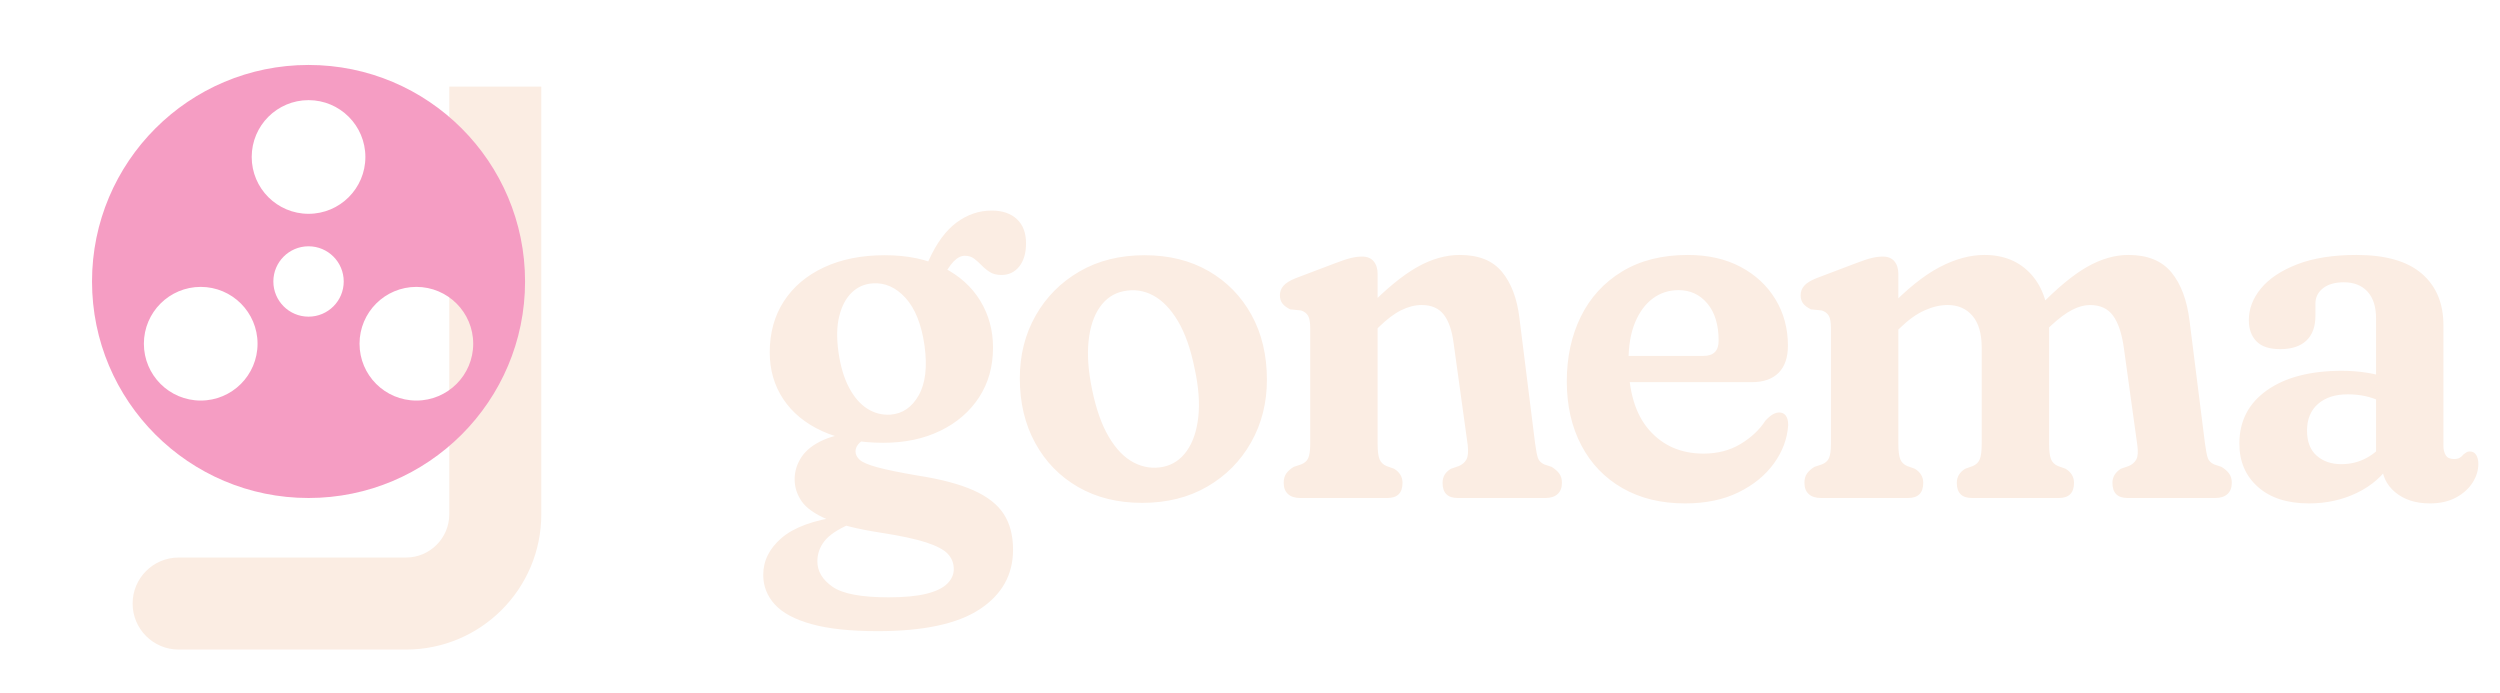
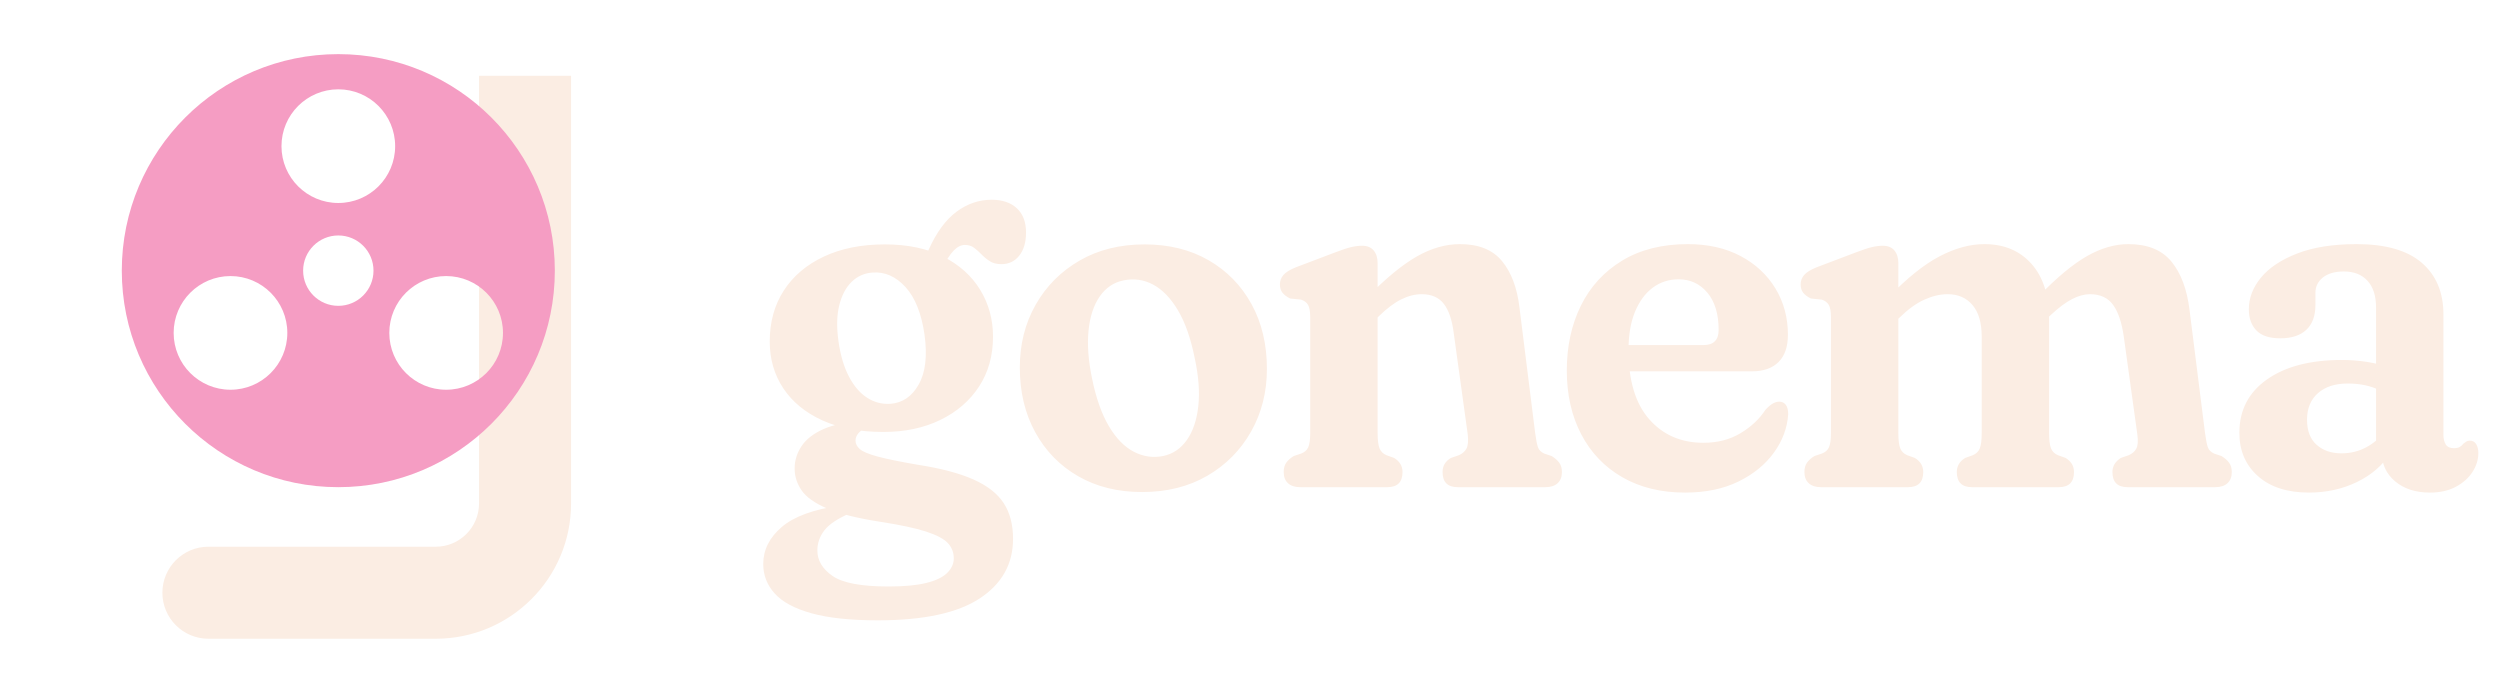
<svg xmlns="http://www.w3.org/2000/svg" viewBox="0 0 923.7 256" width="923.7" height="256" role="img" aria-labelledby="t">
  <g id="symbol">
-     <path fill="#FBEDE3" d="M166 32 H200 V190 A50 50 0 0 1 150 240 H66 A17.0 17.0 0 0 1 66 206 H150 A16 16 0 0 0 166 190 Z" />
-     <path fill="#F59DC3" fill-rule="evenodd" d="M34 104 A80 80 0 1 1 194 104 A80 80 0 1 1 34 104 Z M101 104 A13 13 0 1 0 127 104 A13 13 0 1 0 101 104 Z M93 58 A21 21 0 1 0 135 58 A21 21 0 1 0 93 58 Z M132.84 127 A21 21 0 1 0 174.84 127 A21 21 0 1 0 132.84 127 Z M53.16 127 A21 21 0 1 0 95.16 127 A21 21 0 1 0 53.16 127 Z" />
+     <path fill="#FBEDE3" d="M177 28 H211 V186 A50 50 0 0 1 161 236 H77 A17.0 17.0 0 0 1 77 202 H161 A16 16 0 0 0 177 186 Z" />
+     <path fill="#F59DC3" fill-rule="evenodd" d="M45 100 A80 80 0 1 1 205 100 A80 80 0 1 1 45 100 Z M112 100 A13 13 0 1 0 138 100 A13 13 0 1 0 112 100 Z M104 54 A21 21 0 1 0 146 54 A21 21 0 1 0 104 54 Z M143.84 123 A21 21 0 1 0 185.84 123 A21 21 0 1 0 143.84 123 Z M64.16 123 A21 21 0 1 0 106.16 123 A21 21 0 1 0 64.16 123 Z" />
  </g>
-   <g id="wordmark" transform="translate(280 184)">
+   <g id="wordmark" transform="translate(280 180)">
    <path fill="#FBEDE3" d="M59 -8.3Q49.1 -10 44.15 -11.35Q39.2 -12.7 37.65 -14.1Q36.1 -15.5 36.1 -17.2Q36.1 -18.6 37.1 -19.85Q38.1 -21.1 40.4 -22.2L39.1 -24.3Q30 -24 24.35 -21.5Q18.7 -19 16.15 -15.15Q13.6 -11.3 13.6 -6.9Q13.6 -2.6 16.15 1.15Q18.7 4.9 25.55 7.85Q32.4 10.8 45.3 12.8Q56.3 14.5 62.15 16.4Q68 18.3 70.2 20.65Q72.4 23 72.4 26.3Q72.4 29.3 69.95 31.7Q67.5 34.1 62.2 35.4Q56.9 36.7 48.3 36.7Q33.2 36.7 27.6 32.8Q22 28.9 22 23.4Q22 19.3 24.6 15.95Q27.2 12.6 33.9 9.7L30.5 6.8Q15.6 8.9 8.8 14.75Q2 20.6 2 28.4Q2 34.6 6.25 39.3Q10.5 44 19.85 46.6Q29.2 49.2 44.3 49.2Q69.7 49.2 82 41.1Q94.3 33 94.3 19.1Q94.3 11.2 90.85 5.9Q87.4 0.6 79.65 -2.85Q71.9 -6.3 59 -8.3ZM60.2 -81.6 67.4 -79.7Q70.3 -85.3 72.35 -87.4Q74.4 -89.5 76.5 -89.5Q78.5 -89.5 79.9 -88.45Q81.3 -87.4 82.65 -86Q84 -84.6 85.7 -83.5Q87.4 -82.4 90 -82.4Q94.1 -82.4 96.6 -85.55Q99.1 -88.7 99.1 -94.1Q99.1 -99.9 95.7 -103.05Q92.3 -106.2 86.4 -106.2Q79.4 -106.2 73.45 -101.8Q67.5 -97.4 63.2 -87.9ZM86.9 -55.6Q86.9 -65.1 82.2 -72.85Q77.5 -80.6 68.55 -85.15Q59.6 -89.7 46.9 -89.7Q34 -89.7 24.4 -85.2Q14.8 -80.7 9.6 -72.65Q4.4 -64.6 4.4 -53.8Q4.4 -44.1 9.4 -36.55Q14.4 -29 23.8 -24.7Q33.2 -20.4 46.4 -20.4Q58.3 -20.4 67.45 -24.85Q76.6 -29.3 81.75 -37.2Q86.9 -45.1 86.9 -55.6ZM42.4 -79.3Q49.2 -79.8 54.55 -73.95Q59.9 -68.1 61.6 -56.3Q63.2 -44.6 59.45 -37.95Q55.7 -31.3 49 -30.8Q44.4 -30.5 40.45 -33Q36.5 -35.5 33.7 -40.8Q30.9 -46.1 29.8 -53.9Q28.7 -61.7 30.1 -67.25Q31.5 -72.8 34.7 -75.9Q37.9 -79 42.4 -79.3Z M142.9 -89.7Q156.4 -89.7 166.55 -83.85Q176.7 -78 182.4 -67.65Q188.1 -57.3 188.1 -43.7Q188.1 -30.9 182.25 -20.55Q176.4 -10.2 166.05 -4.2Q155.7 1.8 142 1.8Q128.5 1.8 118.35 -4.05Q108.2 -9.9 102.5 -20.3Q96.8 -30.7 96.8 -44.2Q96.8 -57.1 102.65 -67.4Q108.5 -77.7 118.85 -83.7Q129.2 -89.7 142.9 -89.7ZM149.7 -11.5Q155.1 -12.6 158.5 -17.4Q161.9 -22.2 162.75 -29.95Q163.6 -37.7 161.4 -47.8Q159.2 -58.7 155.2 -65.4Q151.2 -72.1 146.05 -74.85Q140.9 -77.6 135.1 -76.4Q129.7 -75.3 126.35 -70.5Q123 -65.7 122.2 -57.95Q121.4 -50.2 123.5 -40.1Q125.7 -29.3 129.7 -22.55Q133.7 -15.8 138.9 -13.1Q144.1 -10.4 149.7 -11.5Z M229 -82.8V-20.1Q229 -16.1 229.7 -14.35Q230.4 -12.6 232.3 -11.8L235.1 -10.8Q238.2 -8.9 238.2 -5.6Q238.2 0 232.6 0H200.4Q197.5 0 195.9 -1.45Q194.3 -2.9 194.3 -5.6Q194.3 -7.7 195.25 -9.05Q196.2 -10.4 198 -11.5L200.7 -12.4Q202.6 -13.1 203.35 -14.7Q204.1 -16.3 204.1 -20.1V-62.7Q204.1 -66 203.3 -67.35Q202.5 -68.7 200.7 -69.3L196.7 -69.7Q194.7 -70.7 193.8 -71.9Q192.9 -73.1 192.9 -74.9Q192.9 -76.9 194.2 -78.4Q195.5 -79.9 198.7 -81.2L213.2 -86.7Q217.1 -88.2 219.25 -88.7Q221.4 -89.2 223.3 -89.2Q226.1 -89.2 227.55 -87.45Q229 -85.7 229 -82.8ZM226.4 -60.2 221.3 -66.3 225.3 -70.3Q235.5 -80.7 243.5 -85.25Q251.5 -89.8 259.4 -89.8Q269.8 -89.8 274.95 -83.55Q280.1 -77.3 281.4 -66.5L287.2 -20.1Q287.7 -16.3 288.25 -14.75Q288.8 -13.2 290.6 -12.4L293.3 -11.5Q295.1 -10.4 296.1 -9.05Q297.1 -7.7 297.1 -5.6Q297.1 -2.9 295.5 -1.45Q293.9 0 291 0H258.6Q253 0 253 -5.6Q253 -9 256.1 -10.8L259 -11.8Q260.9 -12.6 261.8 -14.2Q262.7 -15.8 262.3 -19.5L257.1 -57.1Q256.2 -64.2 253.45 -67.75Q250.7 -71.3 245.3 -71.3Q241.6 -71.3 237.75 -69.4Q233.9 -67.5 229.5 -63.2Z M380.6 -56.3Q380.6 -49.7 377.15 -46.25Q373.7 -42.8 367.3 -42.8H315.6V-52.5H349.4Q355 -52.5 355 -58.1Q355 -66.9 350.85 -71.85Q346.7 -76.8 340.2 -76.8Q334.8 -76.8 330.65 -73.7Q326.5 -70.6 324.1 -64.8Q321.7 -59 321.7 -50.6Q321.7 -33.8 329.35 -25.1Q337 -16.4 349.4 -16.4Q357.2 -16.4 363.1 -19.95Q369 -23.5 372.3 -28.6Q373.9 -30.3 375.1 -30.95Q376.3 -31.6 377.4 -31.6Q378.9 -31.6 379.8 -30.45Q380.7 -29.3 380.7 -26.9Q380.2 -19.4 375.45 -12.8Q370.7 -6.2 362.35 -2.1Q354 2 342.6 2Q329.3 2 319.45 -3.65Q309.6 -9.3 304.25 -19.5Q298.9 -29.7 298.9 -43.1Q298.9 -56.5 304.1 -67.05Q309.3 -77.6 319.35 -83.7Q329.4 -89.8 343.6 -89.8Q354.8 -89.8 363.1 -85.4Q371.4 -81 376 -73.4Q380.6 -65.8 380.6 -56.3Z M421.4 -82.8V-20.1Q421.4 -16.1 422.1 -14.35Q422.8 -12.6 424.7 -11.8L427.5 -10.8Q430.6 -8.9 430.6 -5.6Q430.6 0 425 0H392.8Q389.9 0 388.3 -1.45Q386.7 -2.9 386.7 -5.6Q386.7 -7.7 387.65 -9.05Q388.6 -10.4 390.4 -11.5L393.1 -12.4Q395 -13.1 395.75 -14.7Q396.5 -16.3 396.5 -20.1V-62.7Q396.5 -66 395.7 -67.35Q394.9 -68.7 393.1 -69.3L389.1 -69.7Q387.1 -70.7 386.2 -71.9Q385.3 -73.1 385.3 -74.9Q385.3 -76.9 386.6 -78.4Q387.9 -79.9 391.1 -81.2L405.6 -86.7Q409.5 -88.2 411.65 -88.7Q413.8 -89.2 415.7 -89.2Q418.5 -89.2 419.95 -87.45Q421.4 -85.7 421.4 -82.8ZM418.8 -59.8 413.7 -65.9 417.6 -70Q427.9 -80.7 436.55 -85.25Q445.2 -89.8 453.2 -89.8Q464.1 -89.8 470.6 -82.5Q477.1 -75.2 477.1 -62V-20.1Q477.1 -16.1 477.8 -14.35Q478.5 -12.6 480.4 -11.8L483.2 -10.8Q486.3 -8.9 486.3 -5.6Q486.3 0 480.7 0H448.6Q443 0 443 -5.6Q443 -8.9 446.1 -10.8L448.9 -11.8Q450.8 -12.6 451.5 -14.35Q452.2 -16.1 452.2 -20.1V-55.6Q452.2 -63.3 448.8 -67.3Q445.4 -71.3 439.6 -71.3Q435.5 -71.3 431.05 -69.3Q426.6 -67.3 422 -62.8ZM474.5 -60.6 469.3 -66.7 473.4 -70.7Q483.4 -81 491.15 -85.4Q498.9 -89.8 506.4 -89.8Q517 -89.8 522.3 -83.35Q527.6 -76.9 529 -65.4L534.7 -20.1Q535.2 -16.3 535.75 -14.75Q536.3 -13.2 538.1 -12.4L540.8 -11.5Q542.6 -10.4 543.6 -9.05Q544.6 -7.7 544.6 -5.6Q544.6 -2.9 543 -1.45Q541.4 0 538.5 0H506.1Q500.5 0 500.5 -5.6Q500.5 -8.8 503.6 -10.8L506.5 -11.8Q508.4 -12.6 509.3 -14.2Q510.2 -15.8 509.7 -19.5L504.7 -55.6Q503.6 -63.4 500.75 -67.35Q497.9 -71.3 492.2 -71.3Q489.1 -71.3 485.6 -69.5Q482.1 -67.7 477.7 -63.6Z M600 -13V-15.7L597.9 -16.2V-66.4Q597.9 -72.8 594.75 -76.25Q591.6 -79.7 586 -79.7Q581.1 -79.7 578.3 -77.5Q575.5 -75.3 575.5 -71.8V-67.3Q575.5 -61.3 572.15 -58.15Q568.8 -55 562.5 -55Q556.5 -55 553.7 -57.9Q550.9 -60.8 550.9 -65.7Q550.9 -72 555.4 -77.45Q559.9 -82.9 568.8 -86.35Q577.7 -89.8 590.7 -89.8Q606.8 -89.8 614.8 -82.9Q622.8 -76 622.8 -63.8V-19.2Q622.8 -17.2 623.65 -15.8Q624.5 -14.4 626.7 -14.4Q628 -14.4 628.8 -14.85Q629.6 -15.3 630.2 -16.1Q630.7 -16.5 631.25 -16.85Q631.8 -17.2 632.5 -17.2Q634.1 -17.2 634.9 -15.9Q635.7 -14.6 635.7 -12.6Q635.7 -9 633.55 -5.65Q631.4 -2.3 627.4 -0.15Q623.4 2 617.8 2Q609.9 2 604.95 -2.15Q600 -6.3 600 -13ZM547.4 -20.1Q547.4 -32.6 557.6 -39.8Q567.8 -47 585.3 -47Q589.9 -47 594.45 -46.3Q599 -45.6 602.2 -44.3L599.8 -35.6Q596.9 -37 593.9 -37.65Q590.9 -38.3 587.4 -38.3Q580.5 -38.3 576.45 -34.75Q572.4 -31.2 572.4 -24.9Q572.4 -18.8 575.95 -15.65Q579.5 -12.5 585.1 -12.5Q590.1 -12.5 594.3 -14.75Q598.5 -17 601.2 -20.8L603.4 -12.8Q598.9 -5.8 590.85 -1.9Q582.8 2 573.1 2Q561.1 2 554.25 -4.1Q547.4 -10.2 547.4 -20.1Z" />
  </g>
</svg>
